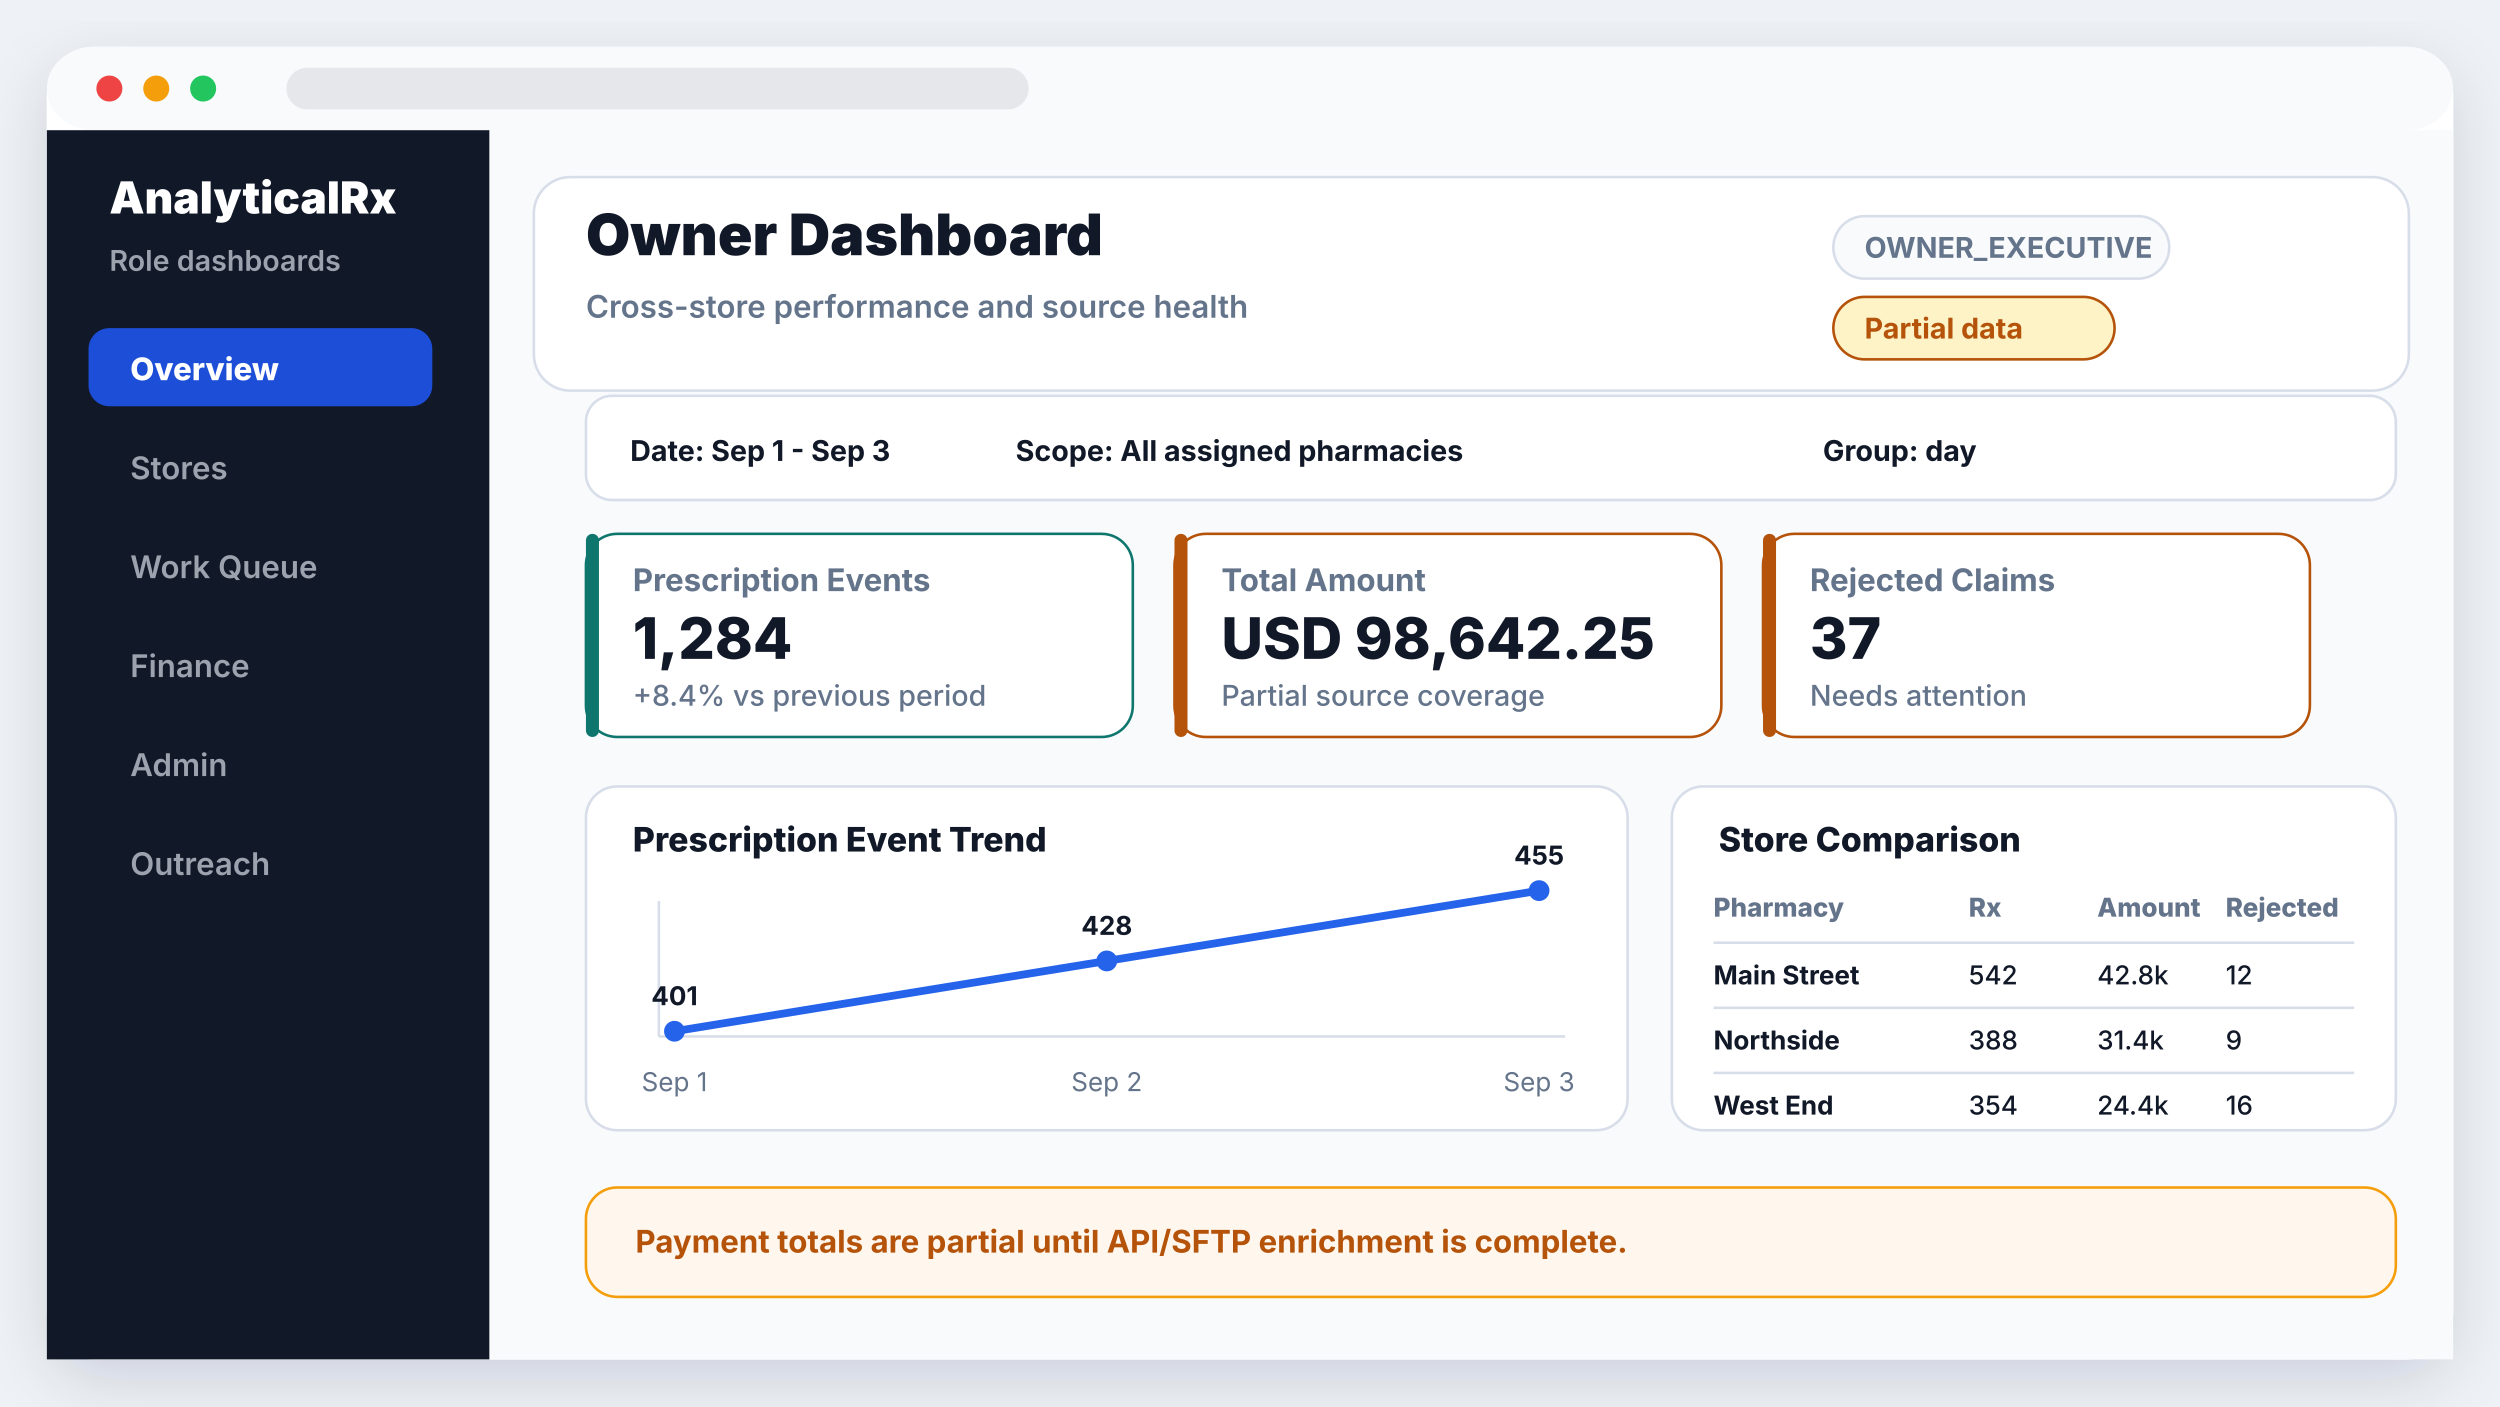
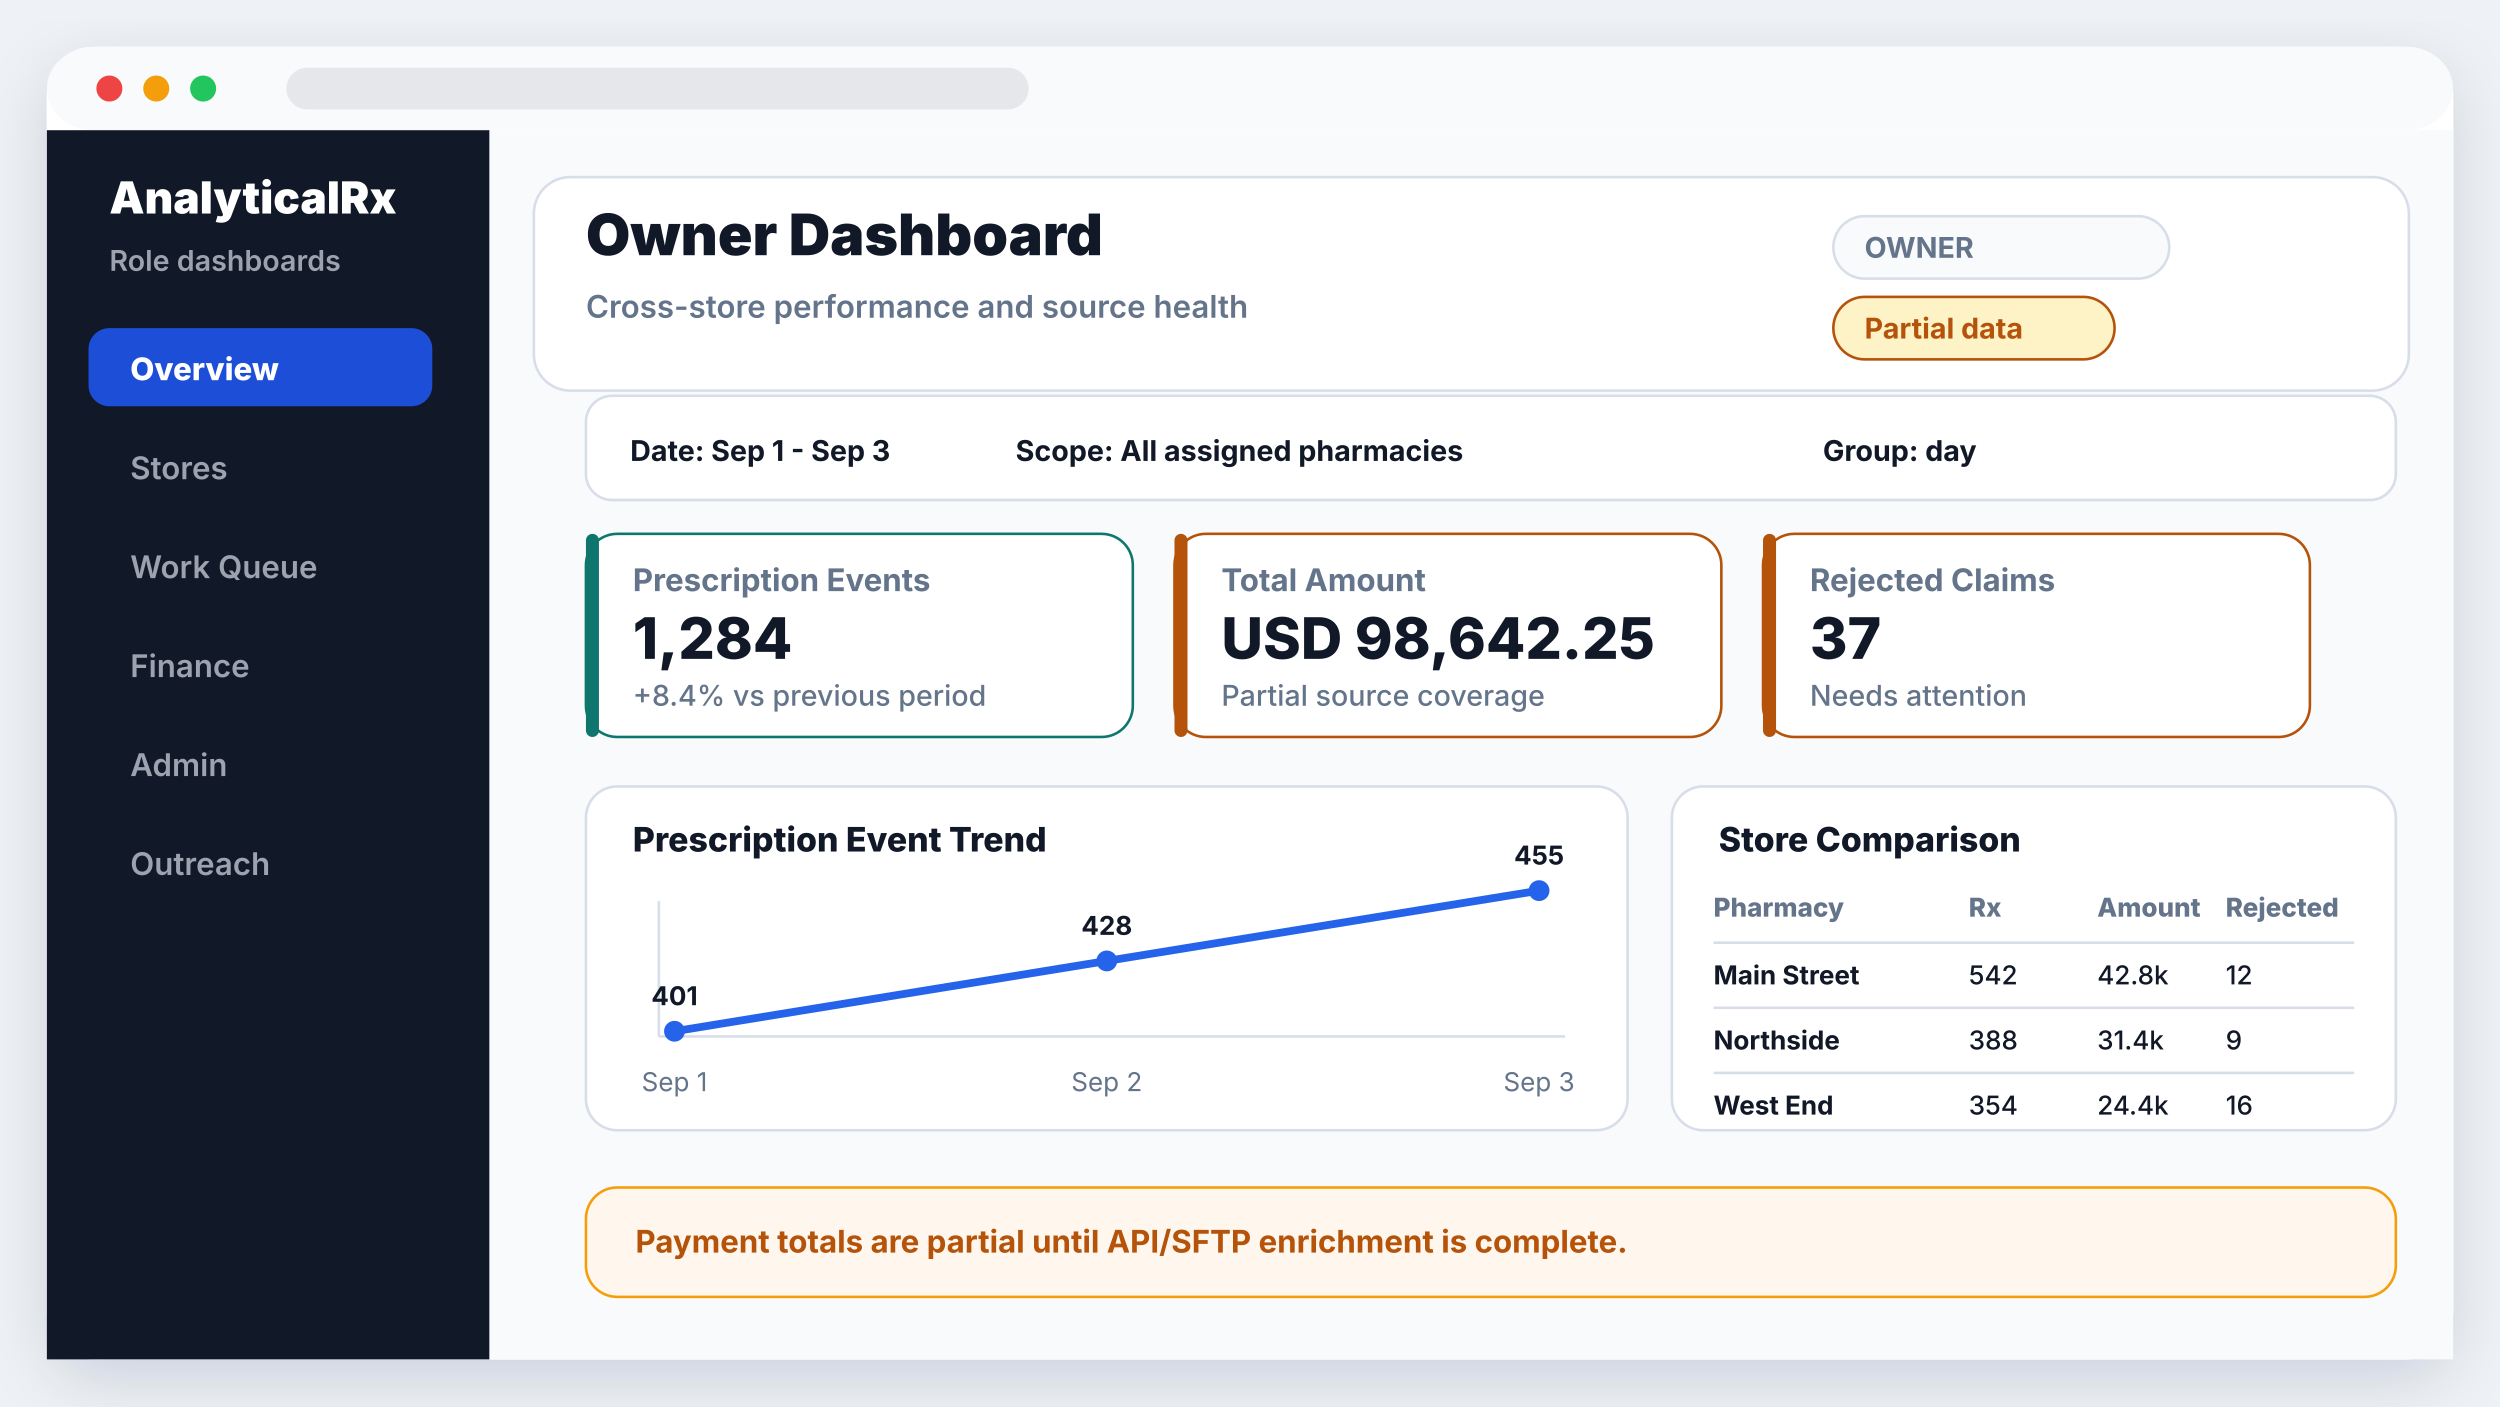
<svg xmlns="http://www.w3.org/2000/svg" width="960" height="540" viewBox="0 0 960 540" role="img" aria-label="Owner Dashboard mockup">
  <defs>
    <filter id="shadow" x="-20%" y="-20%" width="140%" height="140%">
      <feDropShadow dx="0" dy="8" stdDeviation="12" flood-color="#0f172a" flood-opacity="0.14" />
    </filter>
  </defs>
  <rect width="960" height="540" fill="#eef2f7" />
  <rect x="18" y="18" width="924" height="504" rx="18" fill="#ffffff" filter="url(#shadow)" />
  <rect x="18" y="18" width="924" height="32" rx="18" fill="#f8fafc" />
  <circle cx="42" cy="34" r="5" fill="#ef4444" />
  <circle cx="60" cy="34" r="5" fill="#f59e0b" />
  <circle cx="78" cy="34" r="5" fill="#22c55e" />
  <rect x="110" y="26" width="285" height="16" rx="8" fill="#e5e7eb" />
  <rect x="18" y="50" width="170" height="472" fill="#111827" />
  <text x="42" y="82" font-family="Inter, Arial, sans-serif" font-size="17" fill="#ffffff" font-weight="900" text-anchor="start">AnalyticalRx</text>
  <text x="42" y="104" font-family="Inter, Arial, sans-serif" font-size="11" fill="#9ca3af" font-weight="600" text-anchor="start">Role dashboards</text>
  <rect x="34" y="126" width="132" height="30" rx="8" fill="#1d4ed8" />
  <text x="50" y="146" font-family="Inter, Arial, sans-serif" font-size="12" fill="#ffffff" font-weight="800" text-anchor="start">Overview</text>
  <rect x="34" y="164" width="132" height="30" rx="8" fill="transparent" />
  <text x="50" y="184" font-family="Inter, Arial, sans-serif" font-size="12" fill="#9ca3af" font-weight="600" text-anchor="start">Stores</text>
  <rect x="34" y="202" width="132" height="30" rx="8" fill="transparent" />
  <text x="50" y="222" font-family="Inter, Arial, sans-serif" font-size="12" fill="#9ca3af" font-weight="600" text-anchor="start">Work Queue</text>
  <rect x="34" y="240" width="132" height="30" rx="8" fill="transparent" />
  <text x="50" y="260" font-family="Inter, Arial, sans-serif" font-size="12" fill="#9ca3af" font-weight="600" text-anchor="start">Finance</text>
  <rect x="34" y="278" width="132" height="30" rx="8" fill="transparent" />
  <text x="50" y="298" font-family="Inter, Arial, sans-serif" font-size="12" fill="#9ca3af" font-weight="600" text-anchor="start">Admin</text>
  <rect x="34" y="316" width="132" height="30" rx="8" fill="transparent" />
  <text x="50" y="336" font-family="Inter, Arial, sans-serif" font-size="12" fill="#9ca3af" font-weight="600" text-anchor="start">Outreach</text>
  <rect x="188" y="50" width="754" height="472" fill="#f8fafc" />
  <rect x="205" y="68" width="720" height="82" rx="14" fill="#ffffff" stroke="#d8dee9" />
  <text x="225" y="98" font-family="Inter, Arial, sans-serif" font-size="22" fill="#111827" font-weight="900" text-anchor="start">Owner Dashboard</text>
  <text x="225" y="122" font-family="Inter, Arial, sans-serif" font-size="12" fill="#64748b" font-weight="600" text-anchor="start">Cross-store performance and source health</text>
  <rect x="704" y="83" width="129" height="24" rx="12" fill="#f8fafc" stroke="#d8dee9" opacity="1" />
-   <text x="716" y="99" font-family="Inter, Arial, sans-serif" font-size="11" fill="#64748b" font-weight="700" text-anchor="start">OWNER_EXECUTIVE</text>
+   <text x="716" y="99" font-family="Inter, Arial, sans-serif" font-size="11" fill="#64748b" font-weight="700" text-anchor="start">OWNER</text>
  <rect x="704" y="114" width="108" height="24" rx="12" fill="#fef3c7" stroke="#b45309" opacity="1" />
  <text x="716" y="130" font-family="Inter, Arial, sans-serif" font-size="11" fill="#b45309" font-weight="700" text-anchor="start">Partial data</text>
  <rect x="225" y="152" width="695" height="40" rx="10" fill="#ffffff" stroke="#d8dee9" />
  <text x="242" y="177" font-family="Inter, Arial, sans-serif" font-size="11" fill="#111827" font-weight="700" text-anchor="start">Date: Sep 1 - Sep 3</text>
  <text x="390" y="177" font-family="Inter, Arial, sans-serif" font-size="11" fill="#111827" font-weight="700" text-anchor="start">Scope: All assigned pharmacies</text>
  <text x="700" y="177" font-family="Inter, Arial, sans-serif" font-size="11" fill="#111827" font-weight="700" text-anchor="start">Group: day</text>
  <rect x="225" y="205" width="210" height="78" rx="12" fill="#ffffff" stroke="#0f766e" opacity="1" />
  <rect x="225" y="205" width="5" height="78" rx="2.5" fill="#0f766e" />
  <text x="243" y="227" font-family="Inter, Arial, sans-serif" font-size="12" fill="#64748b" font-weight="700" text-anchor="start">Prescription Events</text>
  <text x="243" y="253" font-family="Inter, Arial, sans-serif" font-size="22" fill="#111827" font-weight="800" text-anchor="start">1,284</text>
  <text x="243" y="271" font-family="Inter, Arial, sans-serif" font-size="11" fill="#64748b" font-weight="500" text-anchor="start">+8.4% vs previous period</text>
  <rect x="451" y="205" width="210" height="78" rx="12" fill="#ffffff" stroke="#b45309" opacity="1" />
  <rect x="451" y="205" width="5" height="78" rx="2.5" fill="#b45309" />
  <text x="469" y="227" font-family="Inter, Arial, sans-serif" font-size="12" fill="#64748b" font-weight="700" text-anchor="start">Total Amount</text>
  <text x="469" y="253" font-family="Inter, Arial, sans-serif" font-size="22" fill="#111827" font-weight="800" text-anchor="start">USD 98,642.25</text>
  <text x="469" y="271" font-family="Inter, Arial, sans-serif" font-size="11" fill="#64748b" font-weight="500" text-anchor="start">Partial source coverage</text>
  <rect x="677" y="205" width="210" height="78" rx="12" fill="#ffffff" stroke="#b45309" opacity="1" />
  <rect x="677" y="205" width="5" height="78" rx="2.5" fill="#b45309" />
  <text x="695" y="227" font-family="Inter, Arial, sans-serif" font-size="12" fill="#64748b" font-weight="700" text-anchor="start">Rejected Claims</text>
  <text x="695" y="253" font-family="Inter, Arial, sans-serif" font-size="22" fill="#111827" font-weight="800" text-anchor="start">37</text>
  <text x="695" y="271" font-family="Inter, Arial, sans-serif" font-size="11" fill="#64748b" font-weight="500" text-anchor="start">Needs attention</text>
  <rect x="225" y="302" width="400" height="132" rx="12" fill="#ffffff" stroke="#d8dee9" opacity="1" />
  <text x="243" y="327" font-family="Inter, Arial, sans-serif" font-size="13" fill="#111827" font-weight="800" text-anchor="start">Prescription Event Trend</text>
  <line x1="253" y1="398" x2="601" y2="398" stroke="#d8dee9" stroke-width="1" />
  <line x1="253" y1="346" x2="253" y2="398" stroke="#d8dee9" stroke-width="1" />
  <path d="M 259.0 396.0 L 425.0 369.0 L 591.0 342.0" fill="none" stroke="#2563eb" stroke-width="3" />
  <circle cx="259.0" cy="396.0" r="4" fill="#2563eb" />
  <circle cx="425.0" cy="369.0" r="4" fill="#2563eb" />
  <circle cx="591.0" cy="342.0" r="4" fill="#2563eb" />
  <text x="259.0" y="419" font-family="Inter, Arial, sans-serif" font-size="10" fill="#64748b" font-weight="400" text-anchor="middle">Sep 1</text>
  <text x="259.0" y="386.0" font-family="Inter, Arial, sans-serif" font-size="10" fill="#111827" font-weight="700" text-anchor="middle">401</text>
  <text x="425.0" y="419" font-family="Inter, Arial, sans-serif" font-size="10" fill="#64748b" font-weight="400" text-anchor="middle">Sep 2</text>
  <text x="425.0" y="359.0" font-family="Inter, Arial, sans-serif" font-size="10" fill="#111827" font-weight="700" text-anchor="middle">428</text>
  <text x="591.0" y="419" font-family="Inter, Arial, sans-serif" font-size="10" fill="#64748b" font-weight="400" text-anchor="middle">Sep 3</text>
  <text x="591.0" y="332.0" font-family="Inter, Arial, sans-serif" font-size="10" fill="#111827" font-weight="700" text-anchor="middle">455</text>
  <rect x="642" y="302" width="278" height="132" rx="12" fill="#ffffff" stroke="#d8dee9" opacity="1" />
  <text x="660" y="327" font-family="Inter, Arial, sans-serif" font-size="13" fill="#111827" font-weight="800" text-anchor="start">Store Comparison</text>
  <text x="658" y="352" font-family="Inter, Arial, sans-serif" font-size="10" fill="#64748b" font-weight="800" text-anchor="start">Pharmacy</text>
  <text x="756" y="352" font-family="Inter, Arial, sans-serif" font-size="10" fill="#64748b" font-weight="800" text-anchor="start">Rx</text>
  <text x="805.333" y="352" font-family="Inter, Arial, sans-serif" font-size="10" fill="#64748b" font-weight="800" text-anchor="start">Amount</text>
  <text x="854.667" y="352" font-family="Inter, Arial, sans-serif" font-size="10" fill="#64748b" font-weight="800" text-anchor="start">Rejected</text>
  <line x1="658" y1="362" x2="904" y2="362" stroke="#d8dee9" stroke-width="1" />
  <text x="658" y="378" font-family="Inter, Arial, sans-serif" font-size="10" fill="#111827" font-weight="700" text-anchor="start">Main Street</text>
  <text x="756" y="378" font-family="Inter, Arial, sans-serif" font-size="10" fill="#111827" font-weight="500" text-anchor="start">542</text>
  <text x="805.333" y="378" font-family="Inter, Arial, sans-serif" font-size="10" fill="#111827" font-weight="500" text-anchor="start">42.8k</text>
  <text x="854.667" y="378" font-family="Inter, Arial, sans-serif" font-size="10" fill="#111827" font-weight="500" text-anchor="start">12</text>
  <line x1="658" y1="387" x2="904" y2="387" stroke="#d8dee9" stroke-width="1" />
  <text x="658" y="403" font-family="Inter, Arial, sans-serif" font-size="10" fill="#111827" font-weight="700" text-anchor="start">Northside</text>
  <text x="756" y="403" font-family="Inter, Arial, sans-serif" font-size="10" fill="#111827" font-weight="500" text-anchor="start">388</text>
  <text x="805.333" y="403" font-family="Inter, Arial, sans-serif" font-size="10" fill="#111827" font-weight="500" text-anchor="start">31.4k</text>
  <text x="854.667" y="403" font-family="Inter, Arial, sans-serif" font-size="10" fill="#111827" font-weight="500" text-anchor="start">9</text>
  <line x1="658" y1="412" x2="904" y2="412" stroke="#d8dee9" stroke-width="1" />
  <text x="658" y="428" font-family="Inter, Arial, sans-serif" font-size="10" fill="#111827" font-weight="700" text-anchor="start">West End</text>
  <text x="756" y="428" font-family="Inter, Arial, sans-serif" font-size="10" fill="#111827" font-weight="500" text-anchor="start">354</text>
  <text x="805.333" y="428" font-family="Inter, Arial, sans-serif" font-size="10" fill="#111827" font-weight="500" text-anchor="start">24.4k</text>
  <text x="854.667" y="428" font-family="Inter, Arial, sans-serif" font-size="10" fill="#111827" font-weight="500" text-anchor="start">16</text>
  <rect x="225" y="456" width="695" height="42" rx="12" fill="#fff7ed" stroke="#f59e0b" />
  <text x="244" y="481" font-family="Inter, Arial, sans-serif" font-size="12" fill="#b45309" font-weight="700" text-anchor="start">Payment totals are partial until API/SFTP enrichment is complete.</text>
</svg>
